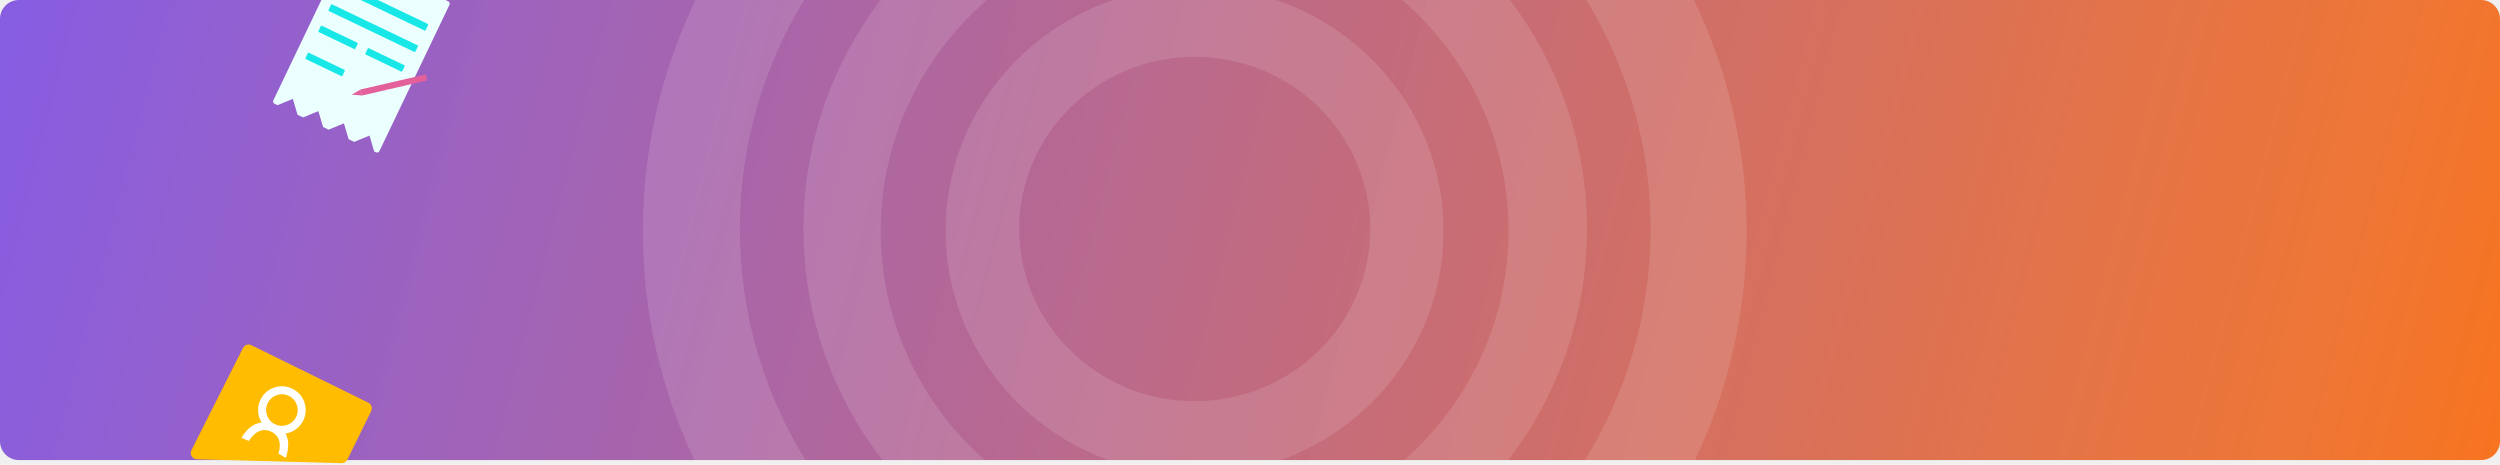
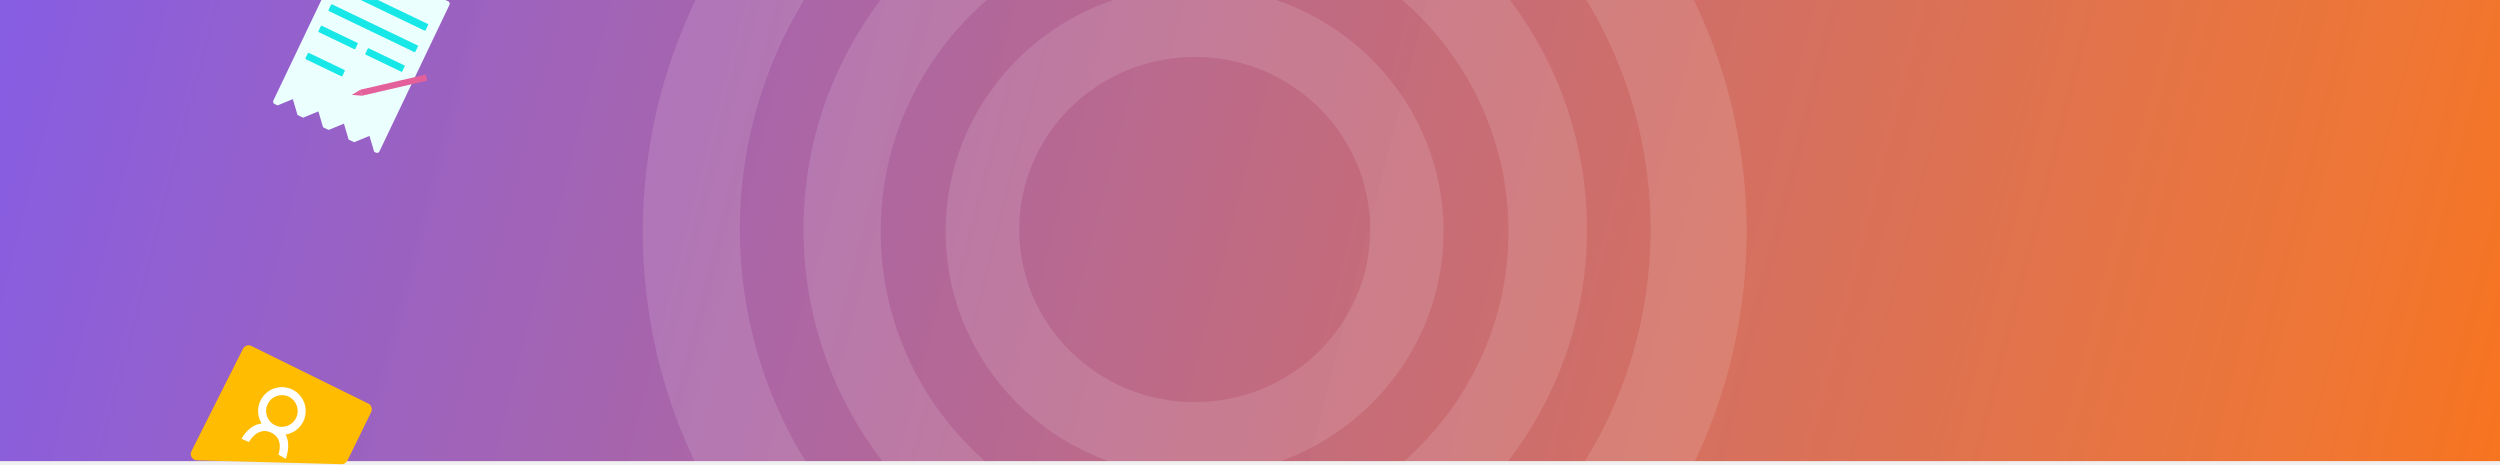
<svg xmlns="http://www.w3.org/2000/svg" width="1190" height="221" viewBox="0 0 1190 221" fill="none">
-   <rect width="1190" height="219" rx="9" fill="url(#paint0_linear_122_8)" />
-   <path fill-rule="evenodd" clip-rule="evenodd" d="M331.073 0C314.993 33.37 306 70.671 306 110.033C306 149.091 314.854 186.119 330.701 219.292H383.589C363.648 187.119 352.163 149.344 352.163 108.937C352.163 69.122 363.314 31.862 382.719 0H331.073ZM419.109 0C396.085 30.433 382.464 68.124 382.464 108.937C382.464 150.386 396.512 188.615 420.192 219.292H469.151C438.504 192.445 419.21 153.384 419.21 109.902C419.21 66.142 438.751 26.861 469.739 0H419.109ZM667.509 0H718.747C741.772 30.433 755.392 68.124 755.392 108.937C755.392 150.386 741.344 188.615 717.664 219.292H668.097C698.743 192.445 718.038 153.384 718.038 109.902C718.038 66.142 698.496 26.861 667.509 0ZM529.847 0H607.401C653.804 15.759 687.126 59.012 687.126 109.902C687.126 160.25 654.509 203.124 608.877 219.292H528.371C482.738 203.124 450.122 160.25 450.122 109.902C450.122 59.012 483.443 15.759 529.847 0ZM755.137 0H806.309C822.389 33.37 831.382 70.671 831.382 110.033C831.382 149.091 822.528 186.119 806.681 219.292H754.267C774.208 187.119 785.693 149.344 785.693 108.937C785.693 69.122 774.542 31.862 755.137 0ZM568.691 190.972C614.825 190.972 652.224 154.277 652.224 109.012C652.224 63.747 614.825 27.052 568.691 27.052C522.557 27.052 485.157 63.747 485.157 109.012C485.157 154.277 522.557 190.972 568.691 190.972Z" fill="white" fill-opacity="0.12" />
-   <path fill-rule="evenodd" clip-rule="evenodd" d="M152.987 0L130.121 47.75C129.827 48.365 130.087 49.102 130.701 49.396L132.099 50.066L139.389 47.069L141.624 54.627L144.261 55.889L151.55 52.893L153.786 60.45L156.423 61.713L163.712 58.717L165.947 66.274L168.585 67.537L175.874 64.541L178.109 72.098L178.951 72.501C179.566 72.796 180.302 72.536 180.597 71.921L213.944 2.284C214.238 1.669 213.979 0.932 213.364 0.638L212.031 0H152.987Z" fill="#ECFFFF" />
-   <path d="M167.431 45.052L171.65 42.571L172.308 45.459L167.431 45.052Z" fill="#E3609A" />
-   <rect x="202.669" y="35.412" width="2.963" height="31.869" transform="rotate(76.9993 202.669 35.4124)" fill="#E3609A" />
-   <rect x="157.737" y="1.916" width="45.829" height="3.525" rx="0.353" transform="rotate(25.5883 157.737 1.91602)" fill="#18E7E7" />
-   <rect x="152.865" y="12.091" width="19.477" height="3.349" rx="0.353" transform="rotate(25.5883 152.865 12.0906)" fill="#18E7E7" />
-   <rect x="175.201" y="22.787" width="19.477" height="3.349" rx="0.353" transform="rotate(25.5883 175.201 22.7869)" fill="#18E7E7" />
-   <rect x="146.699" y="24.968" width="19.477" height="3.349" rx="0.353" transform="rotate(25.5883 146.699 24.9678)" fill="#18E7E7" />
-   <path fill-rule="evenodd" clip-rule="evenodd" d="M171.694 0L202.103 14.562C202.279 14.646 202.49 14.572 202.574 14.397L203.792 11.853C203.876 11.677 203.802 11.467 203.626 11.383L179.856 0H171.694Z" fill="#18E7E7" />
-   <path d="M91.132 214.275L115.662 165.651C116.403 164.183 118.189 163.585 119.665 164.311L175.31 191.677C176.796 192.408 177.409 194.205 176.679 195.691L165.348 218.772C164.831 219.825 163.748 220.48 162.576 220.449L93.731 218.625C91.531 218.567 90.14 216.239 91.132 214.275Z" fill="#FFBC00" />
-   <path d="M144.321 200.233C141.533 205.831 134.734 208.109 129.136 205.321C123.538 202.533 121.26 195.734 124.048 190.136C126.836 184.538 133.635 182.26 139.233 185.048C144.831 187.836 147.109 194.635 144.321 200.233ZM127.45 191.83C125.598 195.55 127.111 200.066 130.83 201.919C134.55 203.771 139.066 202.258 140.919 198.539C142.771 194.819 141.258 190.303 137.539 188.45C133.819 186.598 129.303 188.111 127.45 191.83Z" fill="white" />
-   <path d="M115 208.409C115 208.409 120 197.909 130.5 201.909C141 205.909 136 217.909 136 217.909L132.5 215.909C132.5 215.909 135.5 208.409 129 205.409C122.5 202.409 118.5 209.909 118.5 209.909L115 208.409Z" fill="white" />
+   <rect width="1190" height="219.496" fill="url(#paint0_linear_293_119)" />
+   <path fill-rule="evenodd" clip-rule="evenodd" d="M331.073 0C314.993 33.446 306 70.832 306 110.283C306 149.429 314.854 186.541 330.701 219.789H383.589C363.648 187.543 352.163 149.683 352.163 109.184C352.163 69.279 363.314 31.934 382.719 0H331.073ZM419.109 0C396.084 30.502 382.464 68.279 382.464 109.184C382.464 150.727 396.512 189.043 420.192 219.789H469.151C438.504 192.881 419.21 153.732 419.21 110.151C419.21 66.292 438.751 26.922 469.739 0H419.109ZM667.509 0H718.747C741.771 30.502 755.392 68.279 755.392 109.184C755.392 150.727 741.344 189.043 717.664 219.789H668.096C698.743 192.881 718.037 153.732 718.037 110.151C718.037 66.292 698.496 26.922 667.509 0ZM529.847 0H607.401C653.804 15.795 687.126 59.146 687.126 110.151C687.126 160.613 654.509 203.584 608.877 219.789H528.371C482.738 203.584 450.122 160.613 450.122 110.151C450.122 59.146 483.443 15.795 529.847 0ZM755.137 0H806.309C822.389 33.446 831.382 70.832 831.382 110.283C831.382 149.429 822.528 186.541 806.681 219.789H754.267C774.208 187.543 785.693 149.683 785.693 109.184C785.693 69.279 774.542 31.934 755.137 0ZM568.691 191.405C614.825 191.405 652.224 154.627 652.224 109.259C652.224 63.892 614.825 27.114 568.691 27.114C522.556 27.114 485.157 63.892 485.157 109.259C485.157 154.627 522.556 191.405 568.691 191.405Z" fill="white" fill-opacity="0.12" />
+   <path fill-rule="evenodd" clip-rule="evenodd" d="M152.988 0L130.12 47.861C129.827 48.475 130.087 49.213 130.701 49.508L132.1 50.179L139.389 47.176L141.624 54.75L144.261 56.016L151.55 53.013L153.786 60.587L156.423 61.853L163.712 58.85L165.947 66.425L168.585 67.691L175.874 64.687L178.109 72.262L178.951 72.666C179.566 72.961 180.302 72.701 180.596 72.087L213.945 2.287C214.239 1.672 213.979 0.935 213.365 0.64L212.031 0H152.988Z" fill="#ECFFFF" />
+   <path d="M167.431 45.154L171.65 42.667L172.309 45.562L167.431 45.154Z" fill="#E3609A" />
+   <rect width="2.967" height="31.9" transform="matrix(0.224673 0.975316 -0.973417 0.225253 202.67 35.4924)" fill="#E3609A" />
+   <rect width="45.848" height="3.532" rx="0.353" transform="matrix(0.901539 0.432698 -0.431107 0.902301 157.738 1.92041)" fill="#18E7E7" />
+   <rect width="19.486" height="3.355" rx="0.353" transform="matrix(0.901539 0.432698 -0.431107 0.902301 152.865 12.1179)" fill="#18E7E7" />
+   <rect width="19.486" height="3.355" rx="0.353" transform="matrix(0.901539 0.432698 -0.431107 0.902301 175.202 22.8386)" fill="#18E7E7" />
+   <rect width="19.486" height="3.355" rx="0.353" transform="matrix(0.901539 0.432698 -0.431107 0.902301 146.699 25.0244)" fill="#18E7E7" />
+   <path fill-rule="evenodd" clip-rule="evenodd" d="M171.694 0L202.104 14.595C202.279 14.68 202.49 14.606 202.573 14.43L203.792 11.879C203.876 11.704 203.802 11.493 203.626 11.409L179.856 0H171.694Z" fill="#18E7E7" />
+   <path d="M91.125 214.773L115.662 166.027C116.403 164.556 118.191 163.957 119.668 164.685L175.316 192.115C176.799 192.846 177.411 194.64 176.684 196.125L165.348 219.269C164.831 220.324 163.747 220.98 162.574 220.949L93.725 219.121C91.527 219.062 90.137 216.737 91.125 214.773Z" fill="#FFBC00" />
+   <path d="M144.321 200.687C141.533 206.297 134.734 208.58 129.136 205.786C123.538 202.992 121.26 196.178 124.048 190.567C126.836 184.956 133.635 182.673 139.233 185.468C144.831 188.262 147.109 195.076 144.321 200.687ZM127.45 192.265C125.598 195.993 127.111 200.52 130.83 202.376C134.55 204.233 139.066 202.716 140.919 198.989C142.771 195.261 141.258 190.734 137.539 188.877C133.819 187.021 129.303 188.538 127.45 192.265Z" fill="white" />
+   <path d="M115 208.881C115 208.881 120 198.357 130.5 202.366C141 206.376 136 218.403 136 218.403L132.5 216.398C132.5 216.398 135.5 208.881 129 205.874C122.5 202.868 118.5 210.385 118.5 210.385L115 208.881Z" fill="white" />
  <defs>
-     <linearGradient id="paint0_linear_122_8" x1="-1.96457e-05" y1="23" x2="1160.32" y2="321.774" gradientUnits="userSpaceOnUse">
+     <linearGradient id="paint0_linear_293_119" x1="-1.96457e-05" y1="23.052" x2="1160.64" y2="321.234" gradientUnits="userSpaceOnUse">
      <stop stop-color="#875DE2" />
      <stop offset="0.925" stop-color="#EE722F" stop-opacity="0.97" />
      <stop offset="1" stop-color="#F77420" />
    </linearGradient>
  </defs>
</svg>
